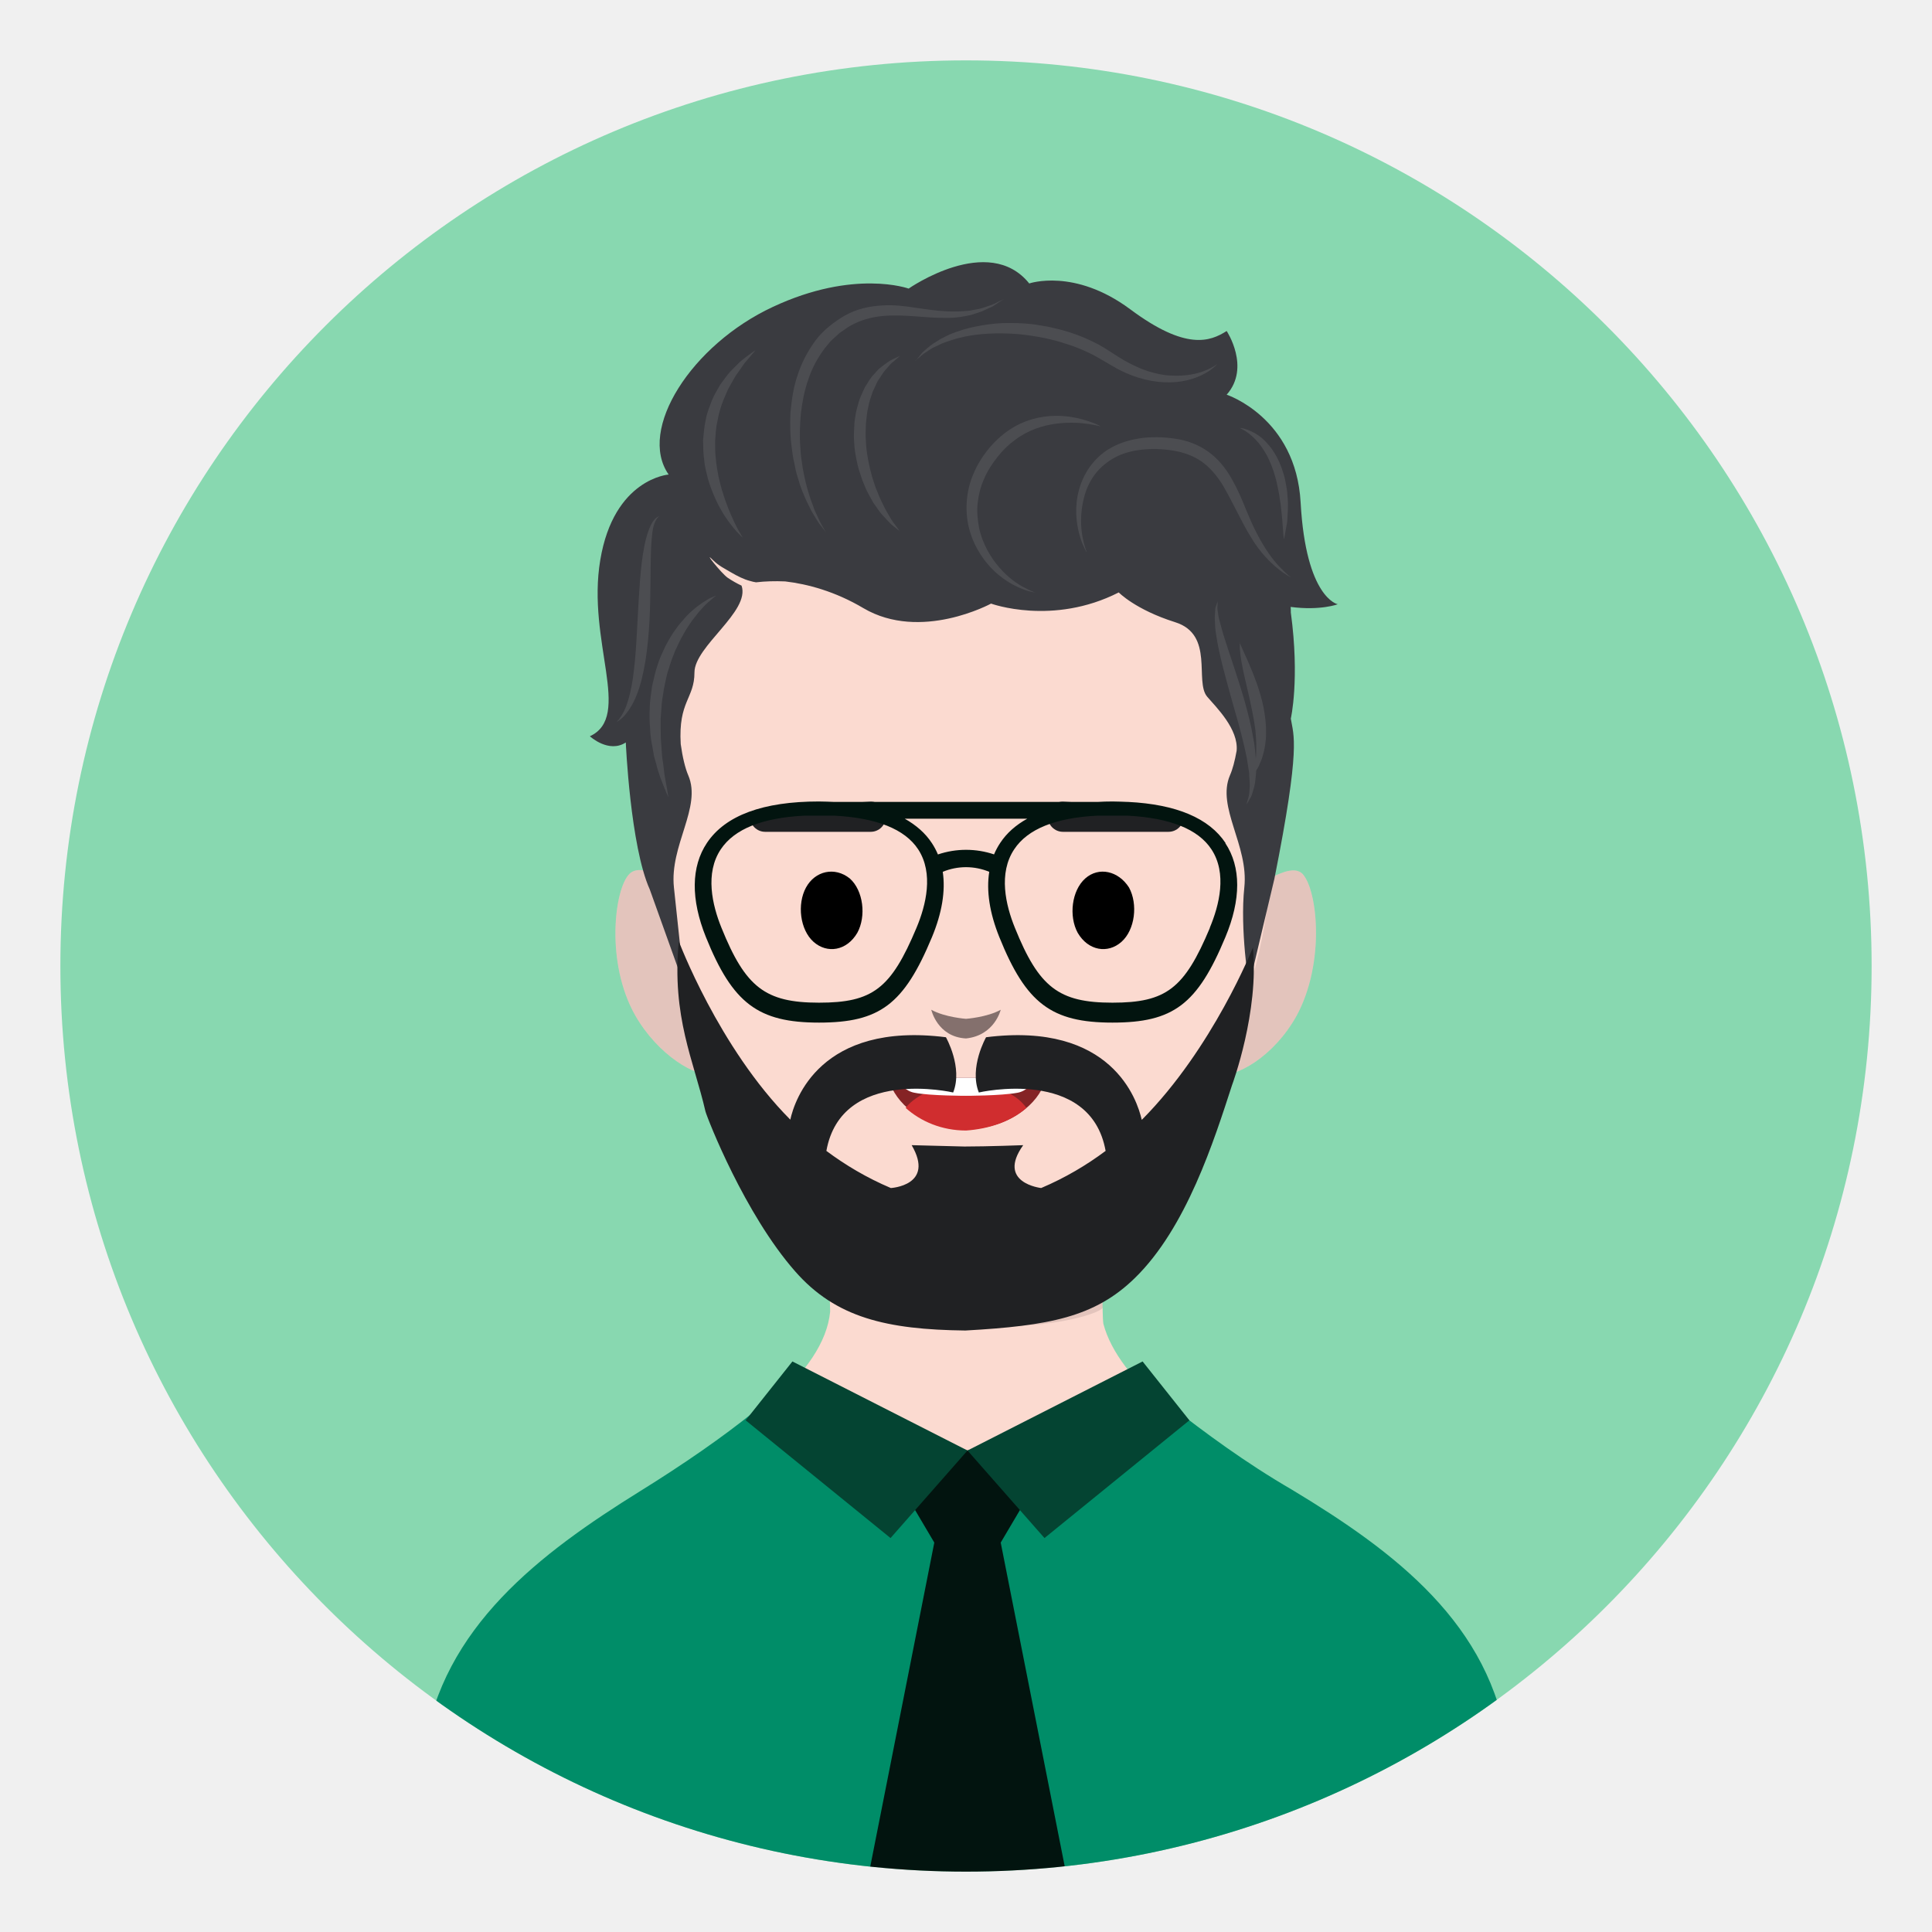
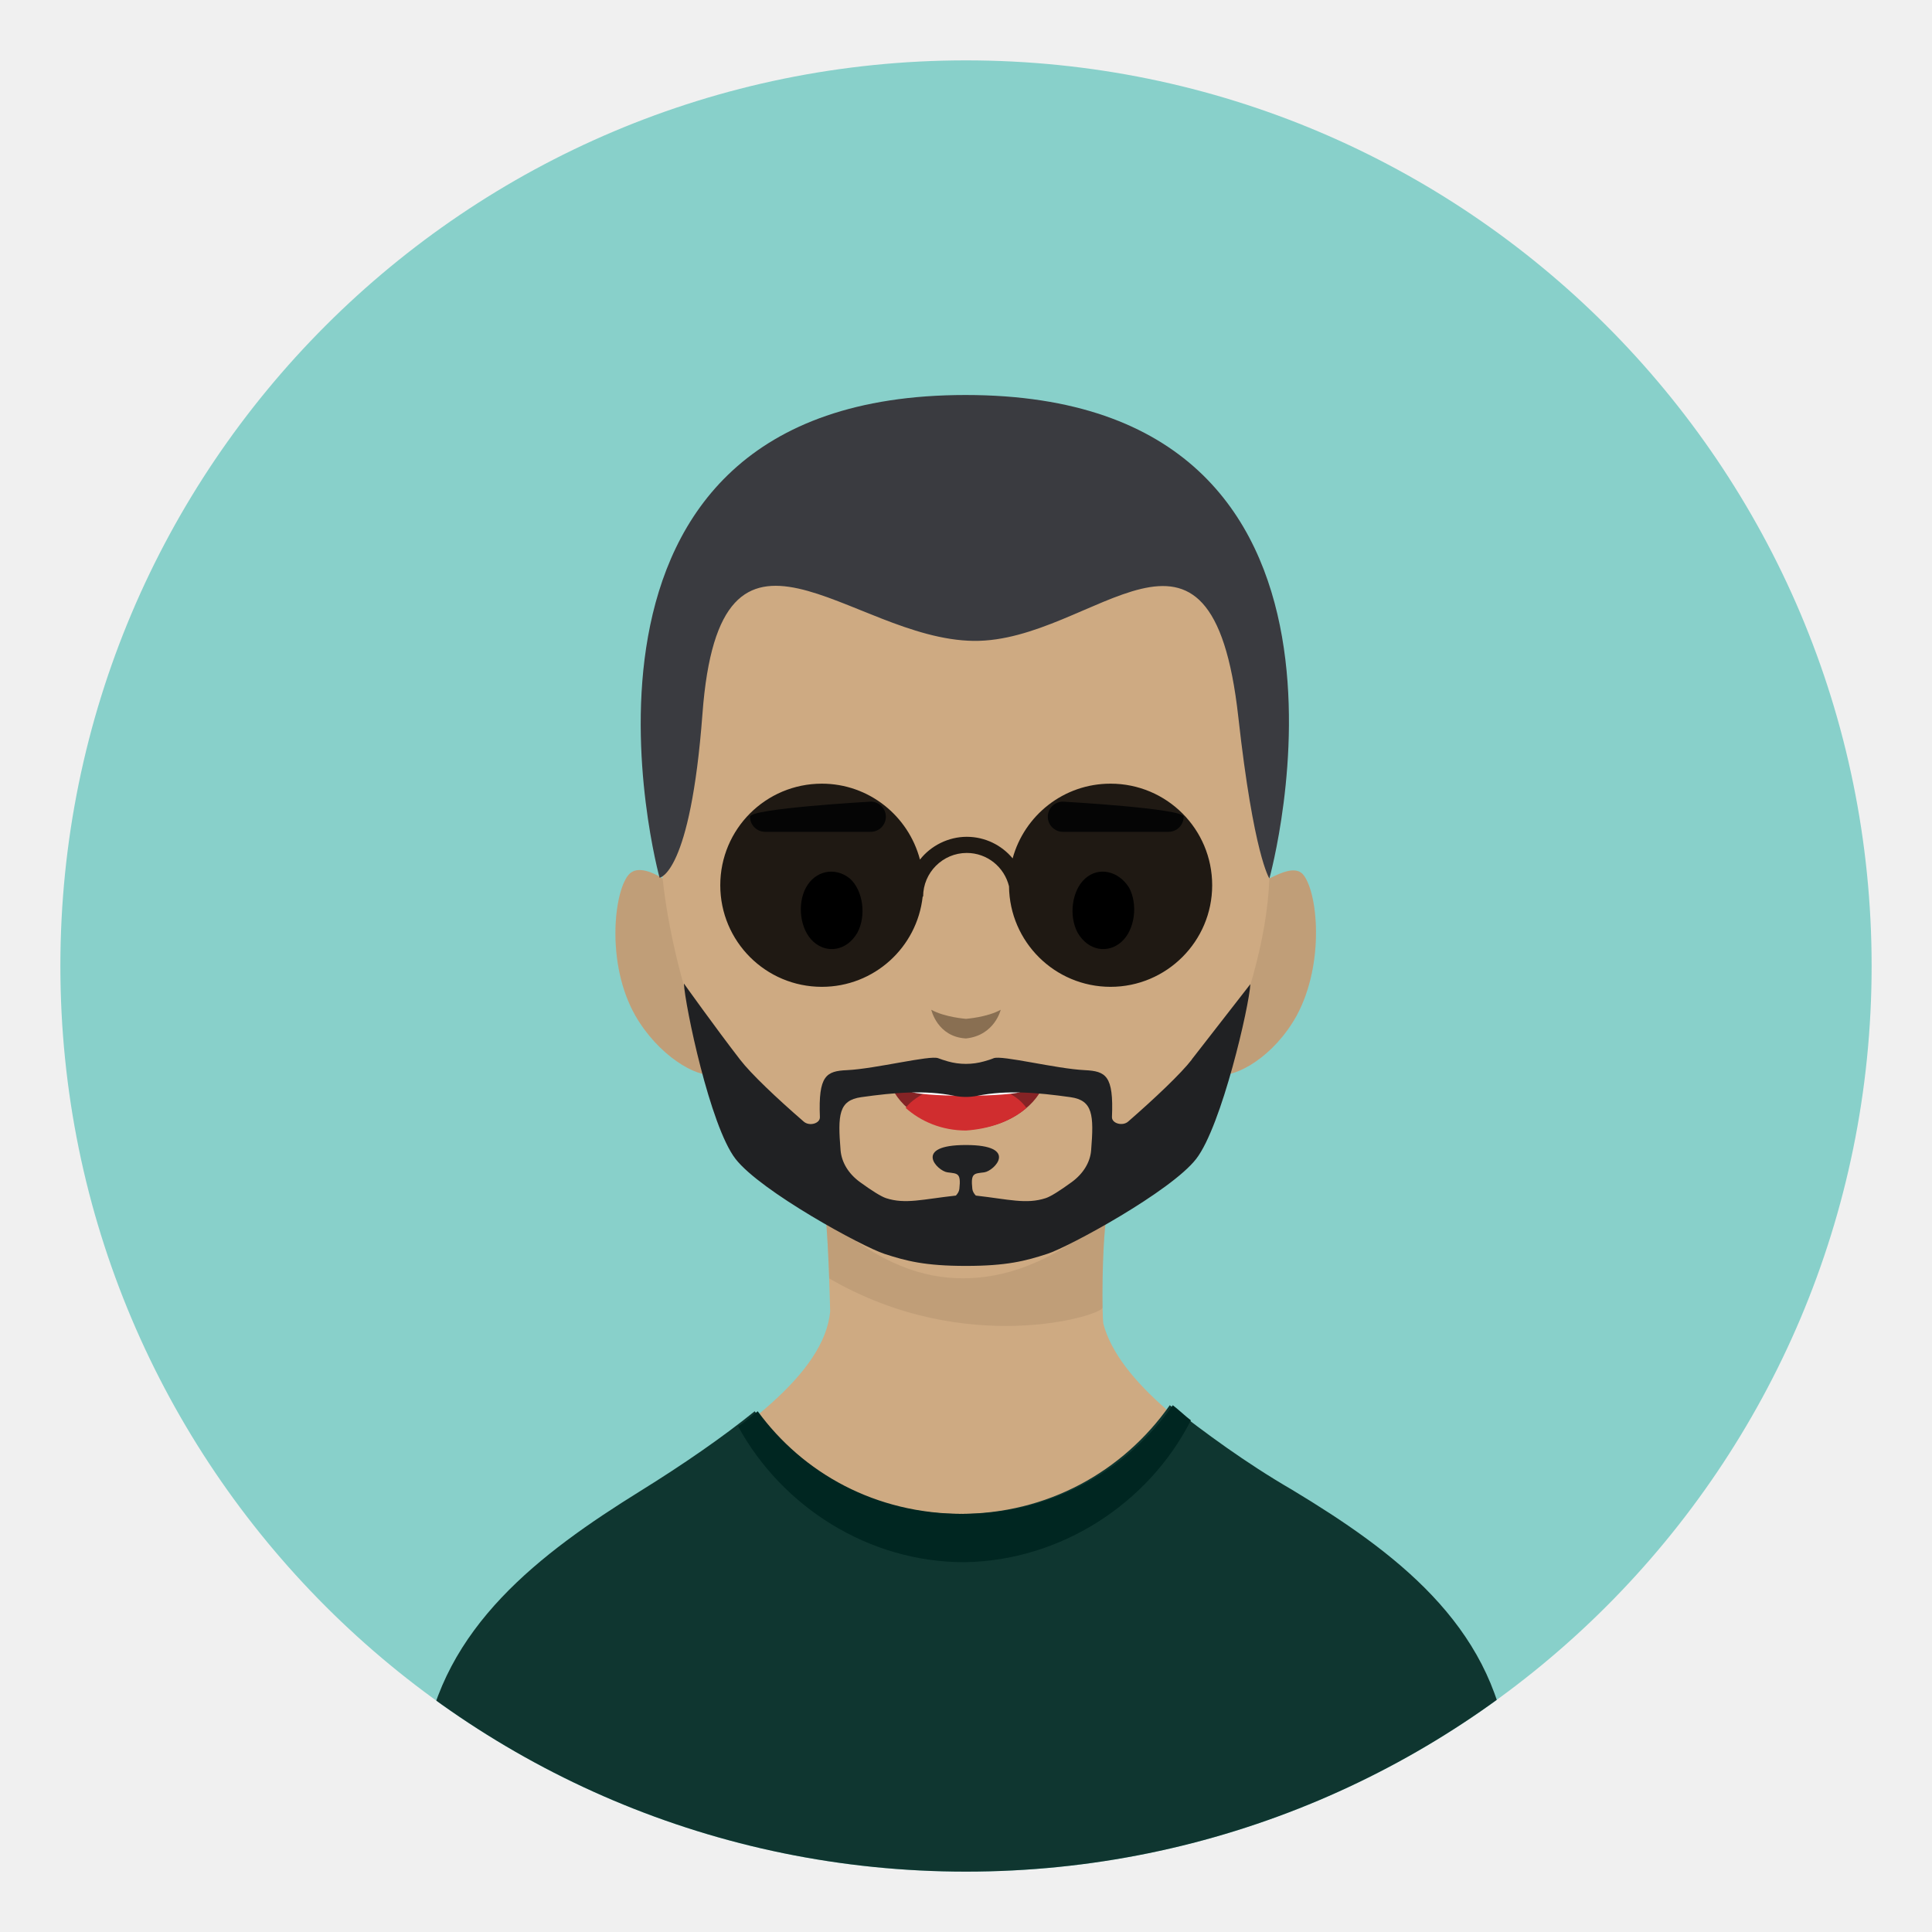
<svg xmlns="http://www.w3.org/2000/svg" viewBox="0 0 128 128">
  <defs />
-   <circle fill="#88d8b0" cx="64" cy="64" r="60" />
-   <mask id="mask-e5f764f2-d683-410c-bbe6-5b1644135ca2">
+   <circle fill="#88d0ca" cx="64" cy="64" r="60" />
+   <mask id="mask-9d292ae6-d7a4-4a47-9710-4941d688cc4f">
    <path fill="white" d="M0,0V64H4c0,33.14,26.86,60,60,60s60-26.86,60-60h4V0H0Z" />
  </mask>
-   <g mask="url(#mask-e5f764f2-d683-410c-bbe6-5b1644135ca2)">
+   <g mask="url(#mask-9d292ae6-d7a4-4a47-9710-4941d688cc4f)">
    <g>
-       <path fill="#fbdad0" d="M99.6,116.1c-1.1-8.1-7.5-12.9-14.2-17-6.2-3.8-11.3-7.6-12.3-11.4-.1-.7-.1-5,.2-7.1,1.1-.9,2.2-2,3.5-3.4,1.4-1.6,2.7-3.7,3.9-6,1.2,.2,3.7-1.2,5.2-3.9,1.9-3.5,1.4-8.3,.4-9.4-.5-.5-1.4-.1-2.2,.3,.3-3.5,.4-7.2,.1-11.3-1-14.3-11.3-18.2-20.2-18.2s-19,3.9-20.2,18.2c-.3,4.1-.3,7.8,.1,11.3-.8-.5-1.7-.8-2.2-.3-1,1-1.6,5.9,.4,9.4,1.5,2.6,4,4.1,5.2,3.9,1.1,2.3,2.3,4.4,3.9,6,1.2,1.3,2.3,2.4,3.5,3.4,.2,1.9,.3,6.3,.3,6.3-.4,4.1-5.8,8-12.4,12.1s-13,8.9-14.2,17c-1.1,8.1-1.4,12-1.4,12H101c0,.1-.2-3.8-1.4-11.9Z" />
-       <path fill="#84706d" d="M64,67.5s-1.4-.1-2.3-.6c0,0,.4,1.8,2.3,1.9,1.9-.2,2.3-1.9,2.3-1.9-.9,.5-2.3,.6-2.3,.6Z" />
-       <path fill="#84706d" opacity="0.2" d="M43.9,58.2c-.8-.5-1.7-.8-2.2-.3-1,1-1.6,5.9,.4,9.4,1.5,2.6,4,4.1,5.2,3.9-1.69-4.35-2.93-8.68-3.4-13Z" />
-       <path fill="#84706d" opacity="0.2" d="M84.1,58.2c-.16,4.14-1.55,8.52-3.4,13,1.2,.2,3.7-1.2,5.2-3.9,1.9-3.5,1.4-8.3,.4-9.4-.5-.5-1.4-.1-2.2,.3Z" />
-       <path fill="#84706d" opacity="0.2" d="M73.05,86.64c-.03-1.59,.02-4.45,.25-6.05-3.7,3.2-6.9,4.1-9.5,4.1s-5.44-.89-9.09-4.01c0,0,0,0,0,0,.1,1.02,.18,2.68,.23,4.02,9.07,5.28,18.12,2.44,18.11,1.93Z" />
+       <path fill="#ceaa82" d="M99.6,116.1c-1.1-8.1-7.5-12.9-14.2-17-6.2-3.8-11.3-7.6-12.3-11.4-.1-.7-.1-5,.2-7.1,1.1-.9,2.2-2,3.5-3.4,1.4-1.6,2.7-3.7,3.9-6,1.2,.2,3.7-1.2,5.2-3.9,1.9-3.5,1.4-8.3,.4-9.4-.5-.5-1.4-.1-2.2,.3,.3-3.5,.4-7.2,.1-11.3-1-14.3-11.3-18.2-20.2-18.2s-19,3.9-20.2,18.2c-.3,4.1-.3,7.8,.1,11.3-.8-.5-1.7-.8-2.2-.3-1,1-1.6,5.9,.4,9.4,1.5,2.6,4,4.1,5.2,3.9,1.1,2.3,2.3,4.4,3.9,6,1.2,1.3,2.3,2.4,3.5,3.4,.2,1.9,.3,6.3,.3,6.3-.4,4.1-5.8,8-12.4,12.1s-13,8.9-14.2,17c-1.1,8.1-1.4,12-1.4,12H101c0,.1-.2-3.8-1.4-11.9Z" />
+       <path fill="#896f52" d="M64,67.5s-1.4-.1-2.3-.6c0,0,.4,1.8,2.3,1.9,1.9-.2,2.3-1.9,2.3-1.9-.9,.5-2.3,.6-2.3,.6Z" />
+       <path fill="#896f52" opacity="0.2" d="M43.9,58.2c-.8-.5-1.7-.8-2.2-.3-1,1-1.6,5.9,.4,9.4,1.5,2.6,4,4.1,5.2,3.9-1.69-4.35-2.93-8.68-3.4-13Z" />
+       <path fill="#896f52" opacity="0.2" d="M84.1,58.2c-.16,4.14-1.55,8.52-3.4,13,1.2,.2,3.7-1.2,5.2-3.9,1.9-3.5,1.4-8.3,.4-9.4-.5-.5-1.4-.1-2.2,.3Z" />
+       <path fill="#896f52" opacity="0.2" d="M73.05,86.64c-.03-1.59,.02-4.45,.25-6.05-3.7,3.2-6.9,4.1-9.5,4.1s-5.44-.89-9.09-4.01c0,0,0,0,0,0,.1,1.02,.18,2.68,.23,4.02,9.07,5.28,18.12,2.44,18.11,1.93Z" />
    </g>
    <g>
-       <path fill="#008d68" d="M99.9,115.8c-1.1-8.2-7.5-13-14.3-17.1-3.1-1.8-5.8-3.8-8.1-5.6-.2,.3-.4,.6-.7,.9l-12.7,3-13.7-3c-.1-.2-.3-.3-.4-.5-2.1,1.7-4.7,3.5-7.6,5.3-6.6,4.1-13.1,9-14.3,17.1-1.1,8.2-1.4,12.1-1.4,12.1H101.3c0-.1-.2-4-1.4-12.2Z" />
-       <polygon fill="#02140f" points="66.3 102.2 66.3 102.2 67.6 100 66 95.5 64.1 96.1 62.2 95.5 60.6 100 61.9 102.2 56.8 128 71.4 128 66.3 102.2" />
-       <polygon fill="#044432" points="52.5 90.2 49.4 94.1 59 101.9 64.1 96.1 52.5 90.2" />
-       <polygon fill="#044432" points="75.7 90.2 78.8 94.1 69.2 101.9 64.1 96.1 75.7 90.2" />
+       <path fill="#0f3630" d="M99.9,115.8c-1.1-8.2-7.5-13-14.3-17.1-3.1-1.8-5.8-3.8-8.1-5.6-3.1,4.4-8.1,7.2-13.9,7.2s-10.6-2.7-13.6-6.8c-2.1,1.7-4.7,3.5-7.6,5.3-6.6,4.1-13.1,9-14.3,17.1-1.1,8.2-1.4,12.1-1.4,12.1H101.3c0-.1-.2-4-1.4-12.2Z" />
+       <path fill="#002621" d="M78.9,94.1c-.4-.3-.8-.7-1.2-1-3.1,4.4-8.1,7.2-13.9,7.2s-10.6-2.7-13.6-6.8c-.4,.3-.8,.7-1.3,1,2.9,5.3,8.6,9,15,9,6.4-.1,12.2-3.9,15-9.4Z" />
    </g>
    <g>
      <path d="M56.3,58.2c0.9,0.8,1.1,2.5,0.5,3.6c-0.7,1.2-2,1.4-2.9,0.6c-0.9-0.8-1.1-2.5-0.5-3.6C54,57.7,55.3,57.4,56.3,58.2z" />
      <path d="M71.9,58.2c-0.9,0.8-1.1,2.5-0.5,3.6c0.7,1.2,2,1.4,2.9,0.6c0.9-0.8,1.1-2.5,0.5-3.6C74.1,57.7,72.8,57.4,71.9,58.2z" />
    </g>
    <g>
      <path fill="#202123" d="M57.69,55.11h-7c-.55,0-1-.45-1-1h0c0-.55,8-1,8-1,.55,0,1,.45,1,1h0c0,.55-.45,1-1,1Z" />
      <path fill="#202123" d="M70.42,55.11h7c.55,0,1-.45,1-1h0c0-.55-8-1-8-1-.55,0-1,.45-1,1h0c0,.55,.45,1,1,1Z" />
    </g>
    <g>
      <path fill="#852325" d="M68.7,71.4h-9.4c-0.2,0-0.3,0.4-0.2,0.7c0.8,1.6,2.7,2.7,5,2.7c2.1,0,4.1-1.1,4.9-2.6C69.1,71.9,69,71.4,68.7,71.4z" />
      <path fill="#D02D2F" d="M68,73.4c-0.7-1-2.2-1.6-4-1.6c-1.7,0-3.3,0.7-4,1.6c1,0.9,2.4,1.5,4,1.5C65.5,74.8,67,74.3,68,73.4z" />
      <path fill="white" d="M68.7,71.4h-9.4c0.3,0.4,0.7,0.9,1.3,1c1,0.2,3.4,0.2,3.4,0.2l0,0l0,0c0,0,2.3,0,3.4-0.2C68,72.3,68.4,71.8,68.7,71.4z" />
    </g>
-     <path fill="#02140f" d="M81.2,55.86c-1.09-1.65-3.26-2.57-6.45-2.73h0s-.03,0-.03,0c-.33-.01-.66-.03-1.01-.03s-.68,.01-1,.03h-17.43c-.33-.01-.67-.03-1.02-.03-3.71,0-6.2,.92-7.42,2.74-1.06,1.58-1.08,3.74-.07,6.25,1.77,4.39,3.46,5.66,7.49,5.66s5.63-1.21,7.48-5.65c.67-1.61,.91-3.07,.72-4.34,.99-.41,2.09-.41,3.08,0-.2,1.26,.02,2.72,.67,4.33,1.77,4.39,3.45,5.66,7.49,5.66s5.63-1.21,7.48-5.65c1.05-2.51,1.05-4.66,0-6.24Zm-20.48,5.61c-1.69,4.03-2.9,4.96-6.46,4.96s-4.87-1.02-6.46-4.96c-.61-1.5-1.11-3.62-.04-5.21,.9-1.34,2.75-2.08,5.52-2.22h2.01c2.79,.15,4.66,.89,5.54,2.23,1.04,1.59,.52,3.7-.11,5.2Zm5.15-4.86c-1.21-.41-2.52-.41-3.73,0-.11-.26-.24-.51-.4-.75-.43-.66-1.04-1.19-1.8-1.62h8.12c-.76,.42-1.36,.95-1.79,1.6-.16,.24-.3,.5-.41,.76Zm14.29,4.86c-1.69,4.03-2.9,4.96-6.46,4.96s-4.87-1.02-6.46-4.96c-.61-1.5-1.11-3.62-.04-5.21,.89-1.34,2.74-2.08,5.49-2.22h2.03c2.79,.15,4.66,.89,5.54,2.23,1.05,1.59,.52,3.7-.11,5.2Z" />
-     <g>
-       <path fill="#3a3b40" d="M88.62,40.03s-2.1-.4-2.45-6.74c-.31-5.64-4.9-7.14-4.9-7.14,1.6-1.81,0-4.22,0-4.22-1.1,.7-2.7,1.31-6.39-1.44-3.7-2.75-6.69-1.71-6.69-1.71-2.7-3.36-7.99,.34-7.99,.34,0,0-3.6-1.31-8.99,1.21-5.4,2.51-8.99,8.14-6.91,11.11,0,0-3.63,.26-4.53,5.66-.91,5.4,2.16,10.36-.69,11.68,0,0,1.25,1.15,2.38,.41,0,0,0,0,0,0,0,0,.3,6.88,1.59,9.74l2.29,6.39s-.39-3.74-.69-6.52c-.3-2.79,1.86-5.31,.95-7.43-.2-.46-.38-1.2-.5-2.07-.17-2.85,.91-3.01,.91-4.75s3.71-4.04,3.12-5.75c-.3-.14-.62-.32-.93-.53-.43-.31-1.7-1.91-.94-1.14,.39,.38,.74,.53,1.17,.79,.43,.25,.85,.46,1.23,.56,.16,.05,.3,.08,.43,.1,.6-.07,1.24-.09,1.93-.06,1.47,.17,3.31,.66,5.18,1.77,3.8,2.24,8.46-.3,8.46-.3,0,0,4.08,1.49,8.46-.74,0,0,1.1,1.14,3.73,1.97,2.63,.82,1.27,3.93,2.13,4.94,.62,.72,2.08,2.15,1.95,3.58-.12,.68-.27,1.24-.44,1.62-.91,2.12,1.25,4.65,.95,7.43-.3,2.79,.31,6.52,.31,6.52l1.68-7.08c1.77-8.88,1.27-9.48,1.09-10.62,0,0,.6-2.6,0-7.03,0-.12,0-.25-.01-.37,1.98,.26,3.13-.18,3.13-.18Z" />
-       <path fill="#4c4d51" d="M49.19,35.61s-.16-.15-.42-.43c-.24-.29-.61-.72-.94-1.3-.34-.57-.66-1.29-.91-2.09-.09-.41-.23-.83-.26-1.28-.07-.44-.07-.9-.08-1.35,.05-.45,.07-.91,.18-1.35,.07-.45,.25-.85,.39-1.25,.16-.39,.38-.75,.57-1.08,.23-.31,.44-.61,.66-.86,.23-.24,.45-.45,.64-.64,.2-.18,.4-.31,.54-.43,.31-.23,.49-.35,.49-.35,0,0-.14,.18-.38,.46-.12,.15-.28,.31-.43,.52-.15,.22-.31,.46-.5,.72-.17,.27-.32,.58-.5,.88-.14,.33-.3,.67-.43,1.04-.12,.37-.23,.75-.29,1.15-.1,.39-.1,.81-.14,1.22,0,.41-.01,.83,.05,1.23,.03,.41,.11,.8,.18,1.19,.1,.38,.17,.75,.3,1.1,.1,.35,.23,.67,.34,.97,.24,.59,.47,1.08,.65,1.41,.19,.33,.3,.52,.3,.52Z" />
-       <path fill="#4c4d51" d="M60.66,23.91s.05-.07,.15-.19c.11-.11,.22-.32,.46-.51,.12-.1,.24-.21,.38-.32,.15-.11,.31-.21,.49-.32,.17-.12,.38-.21,.59-.32,.21-.11,.44-.2,.69-.28,.49-.18,1.03-.31,1.62-.41,.58-.1,1.21-.17,1.85-.16,.64,0,1.31,.03,1.98,.15,.34,.05,.67,.11,1.01,.2,.34,.07,.67,.17,1,.27,.66,.21,1.3,.49,1.91,.81,.61,.34,1.13,.72,1.66,1.03,.51,.29,1.05,.55,1.57,.72,.53,.17,1.04,.28,1.53,.3,.97,.06,1.79-.11,2.32-.34,.54-.22,.8-.44,.8-.44,0,0-.06,.06-.17,.17-.12,.1-.3,.26-.56,.41-.51,.3-1.34,.64-2.4,.65-1.05,.03-2.27-.24-3.45-.86-.56-.31-1.12-.66-1.67-.96-.57-.29-1.17-.54-1.79-.73-.31-.1-.62-.2-.94-.27-.31-.08-.63-.15-.95-.2-.63-.11-1.26-.19-1.87-.21-1.22-.05-2.38,.04-3.32,.29-.24,.05-.46,.13-.67,.2-.21,.07-.42,.13-.6,.23-.18,.09-.36,.16-.51,.24-.15,.09-.28,.18-.4,.26-.25,.14-.41,.33-.54,.42-.12,.1-.19,.16-.19,.16Z" />
-       <path fill="#4c4d51" d="M59.63,35.21s-.17-.13-.45-.36c-.14-.11-.3-.27-.47-.46-.18-.19-.39-.41-.56-.67-.09-.13-.19-.27-.29-.41-.08-.15-.17-.31-.26-.47-.19-.32-.33-.68-.48-1.06-.13-.38-.27-.78-.35-1.2-.09-.42-.16-.84-.18-1.28-.04-.43,0-.87,.02-1.3,.05-.43,.12-.85,.25-1.24,.09-.4,.29-.76,.44-1.1,.21-.32,.37-.64,.61-.87,.11-.12,.21-.24,.31-.34,.11-.1,.23-.18,.33-.26,.21-.16,.39-.29,.56-.37,.33-.16,.52-.24,.52-.24,0,0-.16,.14-.43,.37-.15,.1-.29,.27-.45,.46-.17,.17-.32,.41-.48,.66-.18,.23-.28,.55-.44,.85-.1,.33-.24,.65-.3,1.02-.09,.36-.12,.74-.16,1.13-.01,.39-.04,.79,0,1.18,.01,.4,.07,.79,.14,1.18,.07,.39,.16,.76,.26,1.13,.12,.35,.21,.71,.36,1.03,.12,.32,.26,.62,.4,.89,.13,.28,.27,.51,.4,.73,.12,.22,.24,.4,.36,.54,.22,.29,.33,.47,.33,.47Z" />
-       <path fill="#4c4d51" d="M68.65,39.27s-.07-.01-.21-.04c-.14-.03-.35-.07-.6-.17-.5-.18-1.21-.53-1.91-1.17-.69-.64-1.36-1.58-1.69-2.75-.33-1.16-.27-2.54,.25-3.74,.25-.6,.59-1.15,.99-1.64,.38-.47,.87-.93,1.36-1.26,1.01-.69,2.16-.95,3.1-.95,.95-.01,1.71,.2,2.22,.37,.51,.17,.77,.33,.77,.33,0,0-.3-.08-.82-.16-.52-.08-1.27-.13-2.14-.02-.86,.11-1.85,.42-2.7,1.06-.44,.32-.81,.67-1.18,1.14-.35,.44-.67,.93-.89,1.45-.23,.52-.37,1.07-.43,1.63-.06,.56,0,1.11,.1,1.64,.23,1.05,.77,1.96,1.35,2.62,.58,.67,1.21,1.1,1.67,1.33,.46,.25,.76,.34,.76,.34Z" />
-       <path fill="#4c4d51" d="M54.75,35.31s-.06-.08-.18-.24c-.11-.16-.31-.36-.49-.68-.09-.16-.2-.33-.31-.52-.1-.2-.2-.41-.32-.64-.21-.46-.44-1-.6-1.61-.1-.3-.17-.62-.23-.96-.08-.33-.13-.68-.17-1.04-.1-.72-.12-1.49-.08-2.29,.08-.79,.18-1.62,.46-2.43,.25-.81,.66-1.6,1.17-2.3,.5-.7,1.27-1.28,1.95-1.68,.79-.45,1.63-.63,2.44-.68,.81-.06,1.57,.04,2.27,.15,.7,.1,1.36,.2,1.96,.23,.6,.04,1.15,.01,1.64-.04,.24-.05,.47-.09,.67-.13,.21-.05,.39-.13,.56-.18,.34-.1,.58-.25,.76-.33,.18-.08,.27-.13,.27-.13,0,0-.09,.06-.25,.16-.17,.09-.38,.3-.72,.43-.17,.07-.35,.17-.55,.25-.21,.07-.44,.14-.68,.22-.5,.11-1.08,.21-1.71,.19-1.26,.02-2.71-.26-4.17-.12-.72,.07-1.46,.28-2.08,.63-.16,.08-.33,.22-.5,.33l-.25,.17s-.13,.12-.19,.18c-.14,.13-.29,.25-.42,.39l-.37,.45c-.46,.62-.84,1.31-1.08,2.06-.26,.73-.4,1.5-.49,2.24-.06,.75-.1,1.48-.04,2.17,.02,.35,.04,.69,.1,1.01,.04,.33,.09,.64,.16,.94,.12,.6,.28,1.14,.44,1.61,.09,.23,.17,.45,.24,.66,.09,.2,.17,.37,.25,.54,.14,.33,.3,.57,.39,.74,.1,.17,.15,.26,.15,.26Z" />
-       <path fill="#4c4d51" d="M43.69,34.19s-.04,.04-.12,.11c-.07,.08-.14,.2-.21,.38-.14,.35-.18,.91-.22,1.56-.06,1.32-.02,3.1-.11,4.9-.1,1.79-.33,3.61-.85,4.91-.25,.65-.59,1.13-.86,1.42-.28,.29-.51,.37-.49,.38,0,0,.04-.04,.11-.12,.08-.07,.16-.2,.26-.36,.21-.32,.4-.83,.55-1.47,.3-1.27,.4-3.04,.49-4.81,.1-1.77,.18-3.57,.45-4.91,.13-.67,.32-1.22,.53-1.57,.22-.37,.48-.41,.46-.42Z" />
-       <path fill="#4c4d51" d="M47.42,39.48s-.19,.14-.49,.41c-.15,.13-.32,.3-.5,.51-.19,.2-.37,.46-.58,.72-.19,.28-.4,.58-.58,.92-.2,.33-.36,.7-.54,1.08-.16,.39-.31,.79-.43,1.21-.15,.41-.21,.86-.31,1.29-.06,.44-.16,.88-.17,1.32-.02,.22-.03,.44-.05,.65,0,.22,0,.43,0,.64,0,.42,.01,.83,.05,1.22,.02,.39,.05,.76,.11,1.1,.05,.34,.07,.66,.12,.93,.05,.28,.1,.52,.13,.71,.07,.4,.1,.63,.1,.63,0,0-.1-.21-.25-.59-.15-.38-.39-.92-.55-1.6-.05-.17-.1-.35-.15-.53-.03-.19-.07-.38-.1-.58-.08-.4-.15-.82-.16-1.27-.04-.44-.05-.9-.02-1.37,0-.47,.1-.94,.15-1.42,.12-.46,.2-.94,.36-1.38,.13-.45,.34-.87,.53-1.28,.21-.39,.42-.77,.67-1.1,.23-.34,.49-.62,.73-.89,.5-.51,.98-.85,1.34-1.06,.17-.12,.32-.16,.42-.21,.1-.04,.15-.07,.15-.07Z" />
-       <path fill="#4c4d51" d="M71.97,36.56s-.04-.08-.12-.24c-.07-.16-.19-.39-.28-.71-.19-.63-.39-1.59-.18-2.74,.11-.57,.32-1.19,.69-1.76,.37-.57,.9-1.11,1.56-1.46,.66-.37,1.41-.56,2.18-.65,.76-.07,1.55-.03,2.31,.11,.79,.15,1.54,.49,2.16,1,.62,.51,1.07,1.15,1.41,1.79,.35,.63,.61,1.26,.85,1.86,.25,.59,.48,1.14,.74,1.62,.5,.97,1.04,1.72,1.49,2.18,.45,.46,.74,.7,.74,.7,0,0-.08-.05-.23-.14-.15-.09-.37-.23-.62-.44-.51-.41-1.2-1.09-1.78-2.07-.6-.96-1.14-2.18-1.81-3.35-.34-.58-.76-1.12-1.28-1.54-.52-.42-1.16-.68-1.82-.82-.7-.14-1.4-.18-2.1-.13-.68,.05-1.35,.2-1.92,.49-.57,.29-1.06,.69-1.42,1.17-.36,.48-.59,1.02-.72,1.53-.27,1.04-.22,1.98-.1,2.61,.06,.32,.12,.56,.18,.73,.06,.17,.09,.25,.09,.25Z" />
-       <path fill="#4c4d51" d="M82.12,28.35s.14,0,.37,.07c.23,.07,.56,.2,.9,.44,.17,.12,.35,.27,.51,.45,.16,.18,.33,.37,.47,.6,.29,.44,.52,.96,.67,1.49,.09,.27,.13,.54,.18,.81,.06,.27,.07,.53,.09,.79,.05,.51,0,.99-.02,1.4,0,.2-.05,.39-.08,.55-.03,.16-.05,.3-.07,.42-.04,.23-.08,.36-.08,.36,0,0-.02-.14-.04-.37,0-.12-.02-.26-.03-.42-.02-.16-.02-.35-.04-.54-.05-.4-.07-.86-.16-1.34-.03-.24-.07-.49-.13-.74-.05-.25-.1-.5-.18-.75-.13-.5-.33-.97-.54-1.39-.23-.41-.48-.78-.75-1.05-.53-.56-1.04-.77-1.04-.77Z" />
-       <path fill="#4c4d51" d="M80.67,39.85s0,.05,0,.16c0,.1-.03,.26,0,.44,.04,.19,.04,.39,.12,.65,.07,.25,.14,.53,.23,.84,.37,1.22,.96,2.84,1.44,4.51,.23,.84,.45,1.68,.58,2.5,.09,.4,.11,.81,.15,1.18,.03,.38,.03,.74,.03,1.07-.04,.34-.05,.64-.12,.91-.08,.26-.13,.49-.21,.67-.19,.34-.31,.52-.31,.52,0,0,.06-.22,.16-.57,.04-.18,.04-.41,.06-.66,.01-.25-.04-.55-.04-.86-.05-.31-.1-.65-.16-1.01-.08-.36-.15-.73-.25-1.12-.19-.77-.42-1.6-.66-2.42-.46-1.65-.94-3.33-1.12-4.63-.06-.32-.07-.63-.08-.9-.03-.26,.02-.52,.02-.71,0-.2,.09-.33,.11-.43,.03-.1,.05-.15,.05-.15Z" />
-       <path fill="#4c4d51" d="M82.12,42.56s.23,.52,.58,1.3c.34,.78,.77,1.84,1.01,2.99,.11,.57,.18,1.16,.17,1.72,0,.55-.09,1.08-.22,1.5-.05,.22-.15,.4-.21,.56-.06,.17-.15,.3-.22,.41-.14,.21-.22,.33-.22,.33,0,0,.03-.14,.08-.39,.03-.12,.06-.27,.07-.44,.02-.17,.06-.35,.06-.56,.02-.41,.02-.88-.03-1.39,0-.25-.07-.51-.1-.78-.05-.27-.09-.53-.15-.8-.21-1.08-.51-2.16-.66-3.01-.08-.42-.12-.79-.14-1.04,0-.25,0-.4,0-.4Z" />
-     </g>
-     <path fill="#202123" d="M75.64,74.18c-.29-1.29-1.98-6.51-10.31-5.46,0,0-1.14,2-.48,3.66,0,0,7.4-1.72,8.4,3.87-1.26,.94-2.67,1.78-4.27,2.46,0,0-2.98-.33-1.19-2.84,0,0-2.33,.09-3.9,.09l-3.49-.09c1.56,2.68-1.38,2.84-1.38,2.84-1.6-.68-3.01-1.52-4.27-2.46,1-5.59,8.4-3.87,8.4-3.87,.66-1.66-.48-3.66-.48-3.66-8.33-1.05-10.03,4.17-10.31,5.46-4.77-4.79-7.41-11.89-7.39-11.82-.47,5.05,.99,7.89,1.77,11.28,.15,.52,2.6,6.79,5.94,10.59,2.69,3.07,6.06,3.86,11.28,3.92,5.55-.31,8.57-.89,11.21-3.46,3.44-3.34,5.27-9.15,6.46-12.81,.03-.08,1.79-4.84,1.38-9.11,0,0-2.64,6.67-7.35,11.41Z" />
+     <path opacity="0.85" d="M73.57,51.92c-3.1,0-5.7,2.1-6.48,4.95-.72-.87-1.82-1.43-3.04-1.43s-2.38,.59-3.1,1.51c-.76-2.89-3.38-5.03-6.5-5.03-3.72,0-6.73,3.01-6.73,6.73s3.01,6.73,6.73,6.73c3.46,0,6.31-2.61,6.68-5.98h.03c0-1.59,1.3-2.89,2.89-2.89,1.36,0,2.49,.94,2.8,2.21,.04,3.68,3.03,6.66,6.73,6.66s6.73-3.01,6.73-6.73-3.01-6.73-6.73-6.73Z" />
+     <path fill="#3a3b40" d="M43.7,58.15s2.04-.21,2.84-10.86c1.16-15.59,9.77-4.93,17.96-4.83,7.98,.1,15.76-10.96,17.54,5.03,1.02,9.18,2.06,10.71,2.06,10.71,0,0,8.94-32.03-20.13-32.03s-20.27,31.99-20.27,31.99Z" />
+     <path fill="#202123" d="M78.96,70.2c-.72,.93-2.43,2.55-4.22,4.11-.37,.32-1.08,.12-1.07-.3,.12-2.76-.41-3.04-1.8-3.11-1.9-.09-5.51-1.01-6.04-.79-.16,.07-.39,.14-.64,.21-.77,.22-1.62,.22-2.39,0-.25-.07-.48-.15-.64-.21-.53-.22-4.15,.7-6.04,.79-1.38,.06-1.91,.35-1.8,3.11,.02,.42-.69,.63-1.07,.3-1.8-1.56-3.5-3.17-4.22-4.11-1.61-2.08-3.72-5.04-3.72-5.04,.07,1.43,1.73,9.44,3.42,11.62,1.67,2.15,8.41,5.82,9.86,6.29,1.44,.47,2.69,.8,5.4,.8s3.96-.33,5.4-.8c1.45-.47,8.19-4.14,9.86-6.29,1.69-2.18,3.52-10.15,3.59-11.58,0,0-2.27,2.92-3.89,5Zm-6.67,6.01c-.06,.79-.52,1.55-1.29,2.11-.77,.56-1.38,.95-1.72,1.06-1.29,.42-2.43,.08-4.63-.17-.12-.13-.21-.27-.23-.44-.12-1.08,.12-1.01,.79-1.1,.67-.09,2.33-1.81-1.22-1.81s-1.9,1.72-1.22,1.81c.67,.09,.91,.02,.79,1.1-.02,.17-.11,.31-.23,.44-2.2,.24-3.34,.59-4.63,.17-.33-.11-.95-.5-1.72-1.06-.77-.56-1.22-1.31-1.29-2.11-.19-2.34-.13-3.31,1.37-3.52,2.2-.31,4.22-.48,6.17-.09,.5,.1,1.02,.1,1.52,0,1.95-.39,3.97-.22,6.17,.09,1.49,.21,1.56,1.18,1.37,3.52Z" />
  </g>
</svg>
